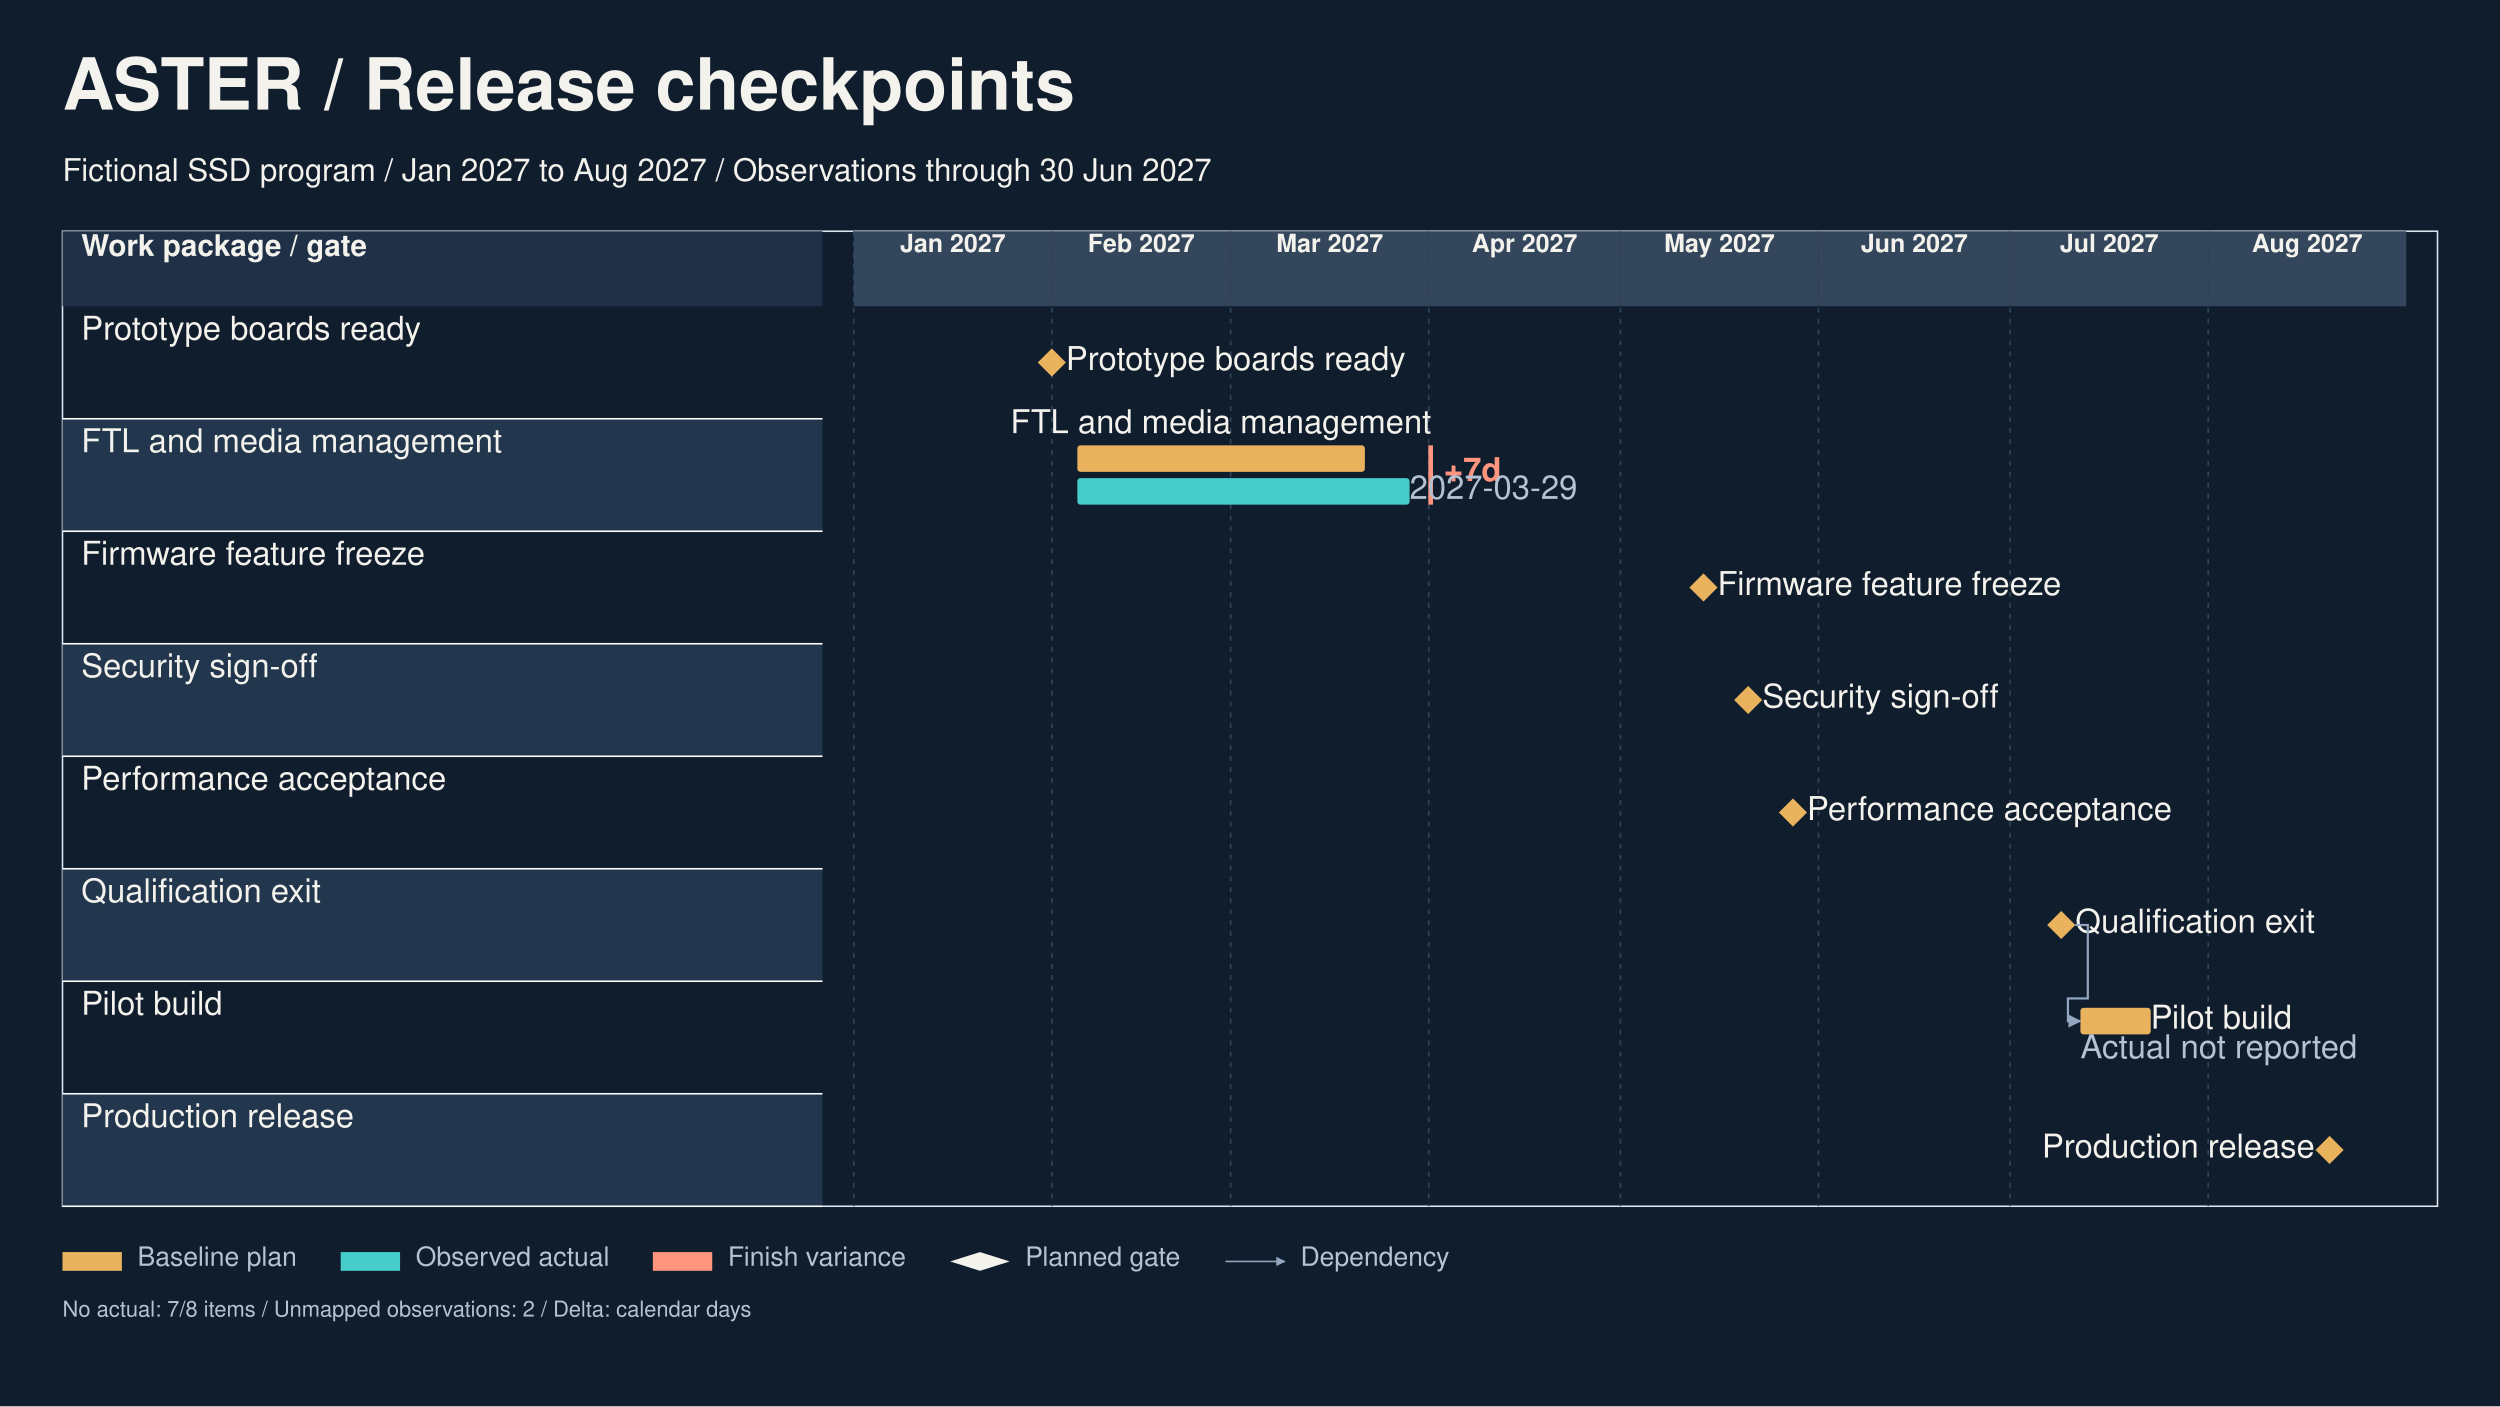
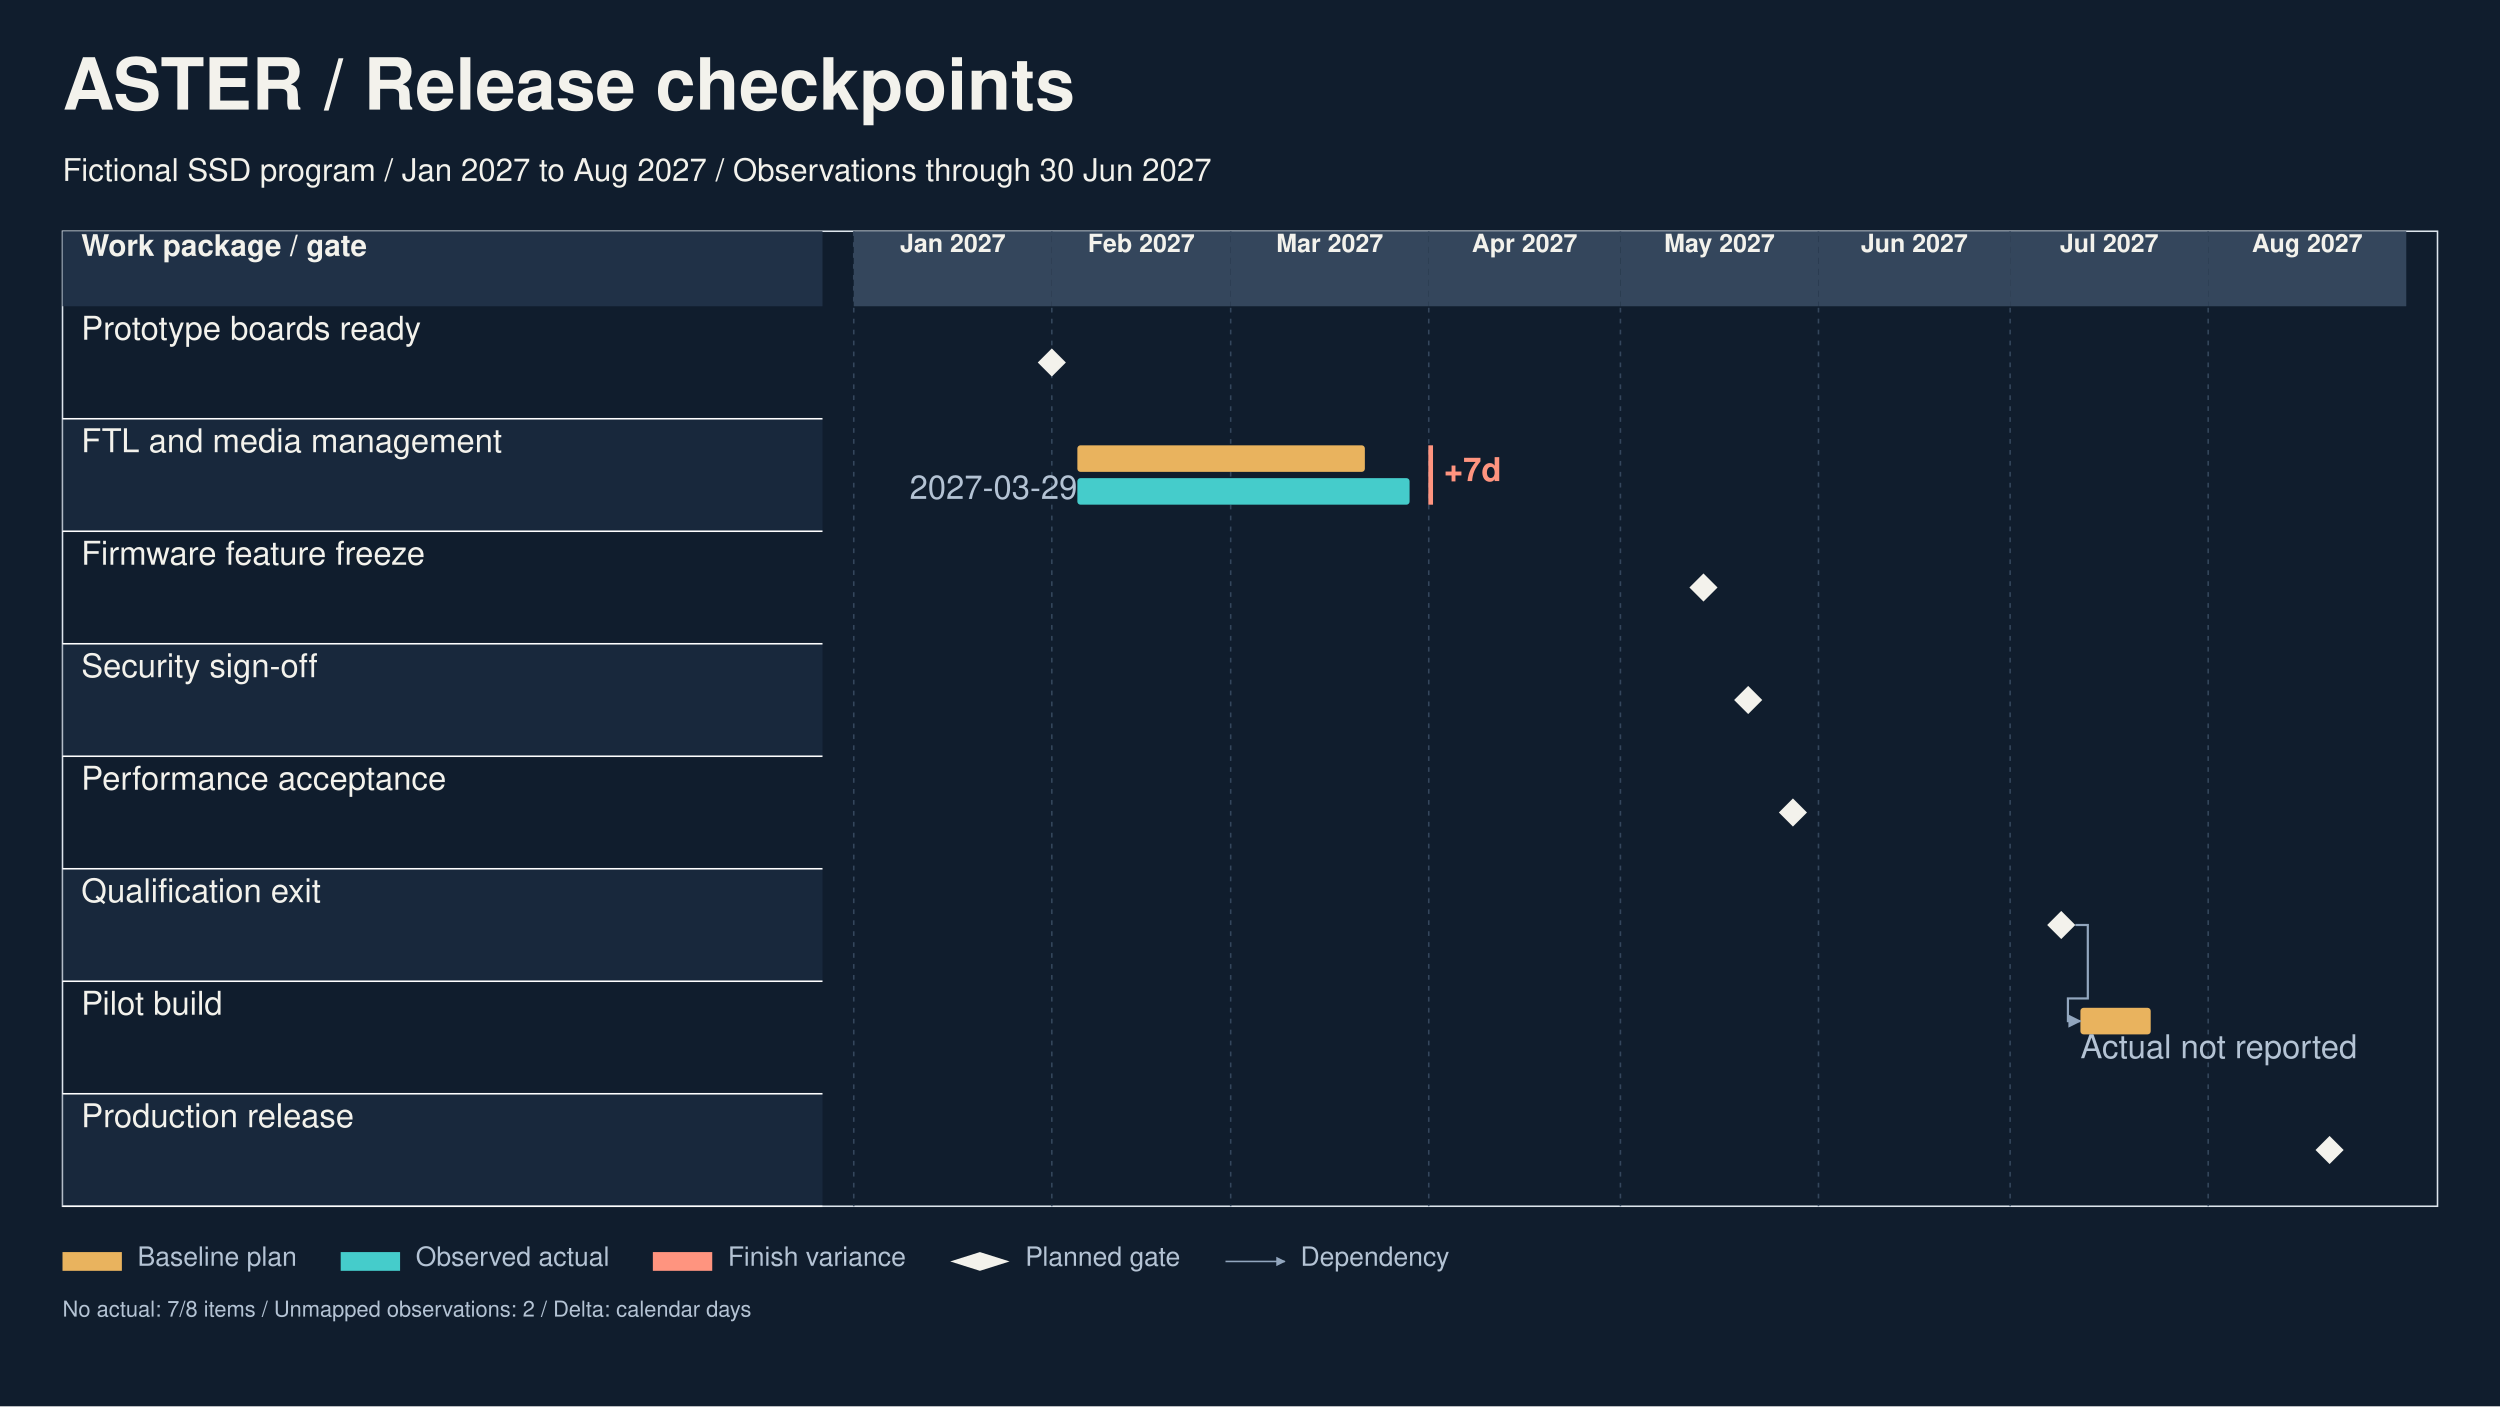
<svg xmlns="http://www.w3.org/2000/svg" width="1600" height="900" viewBox="0 0 1600 900" role="img" aria-labelledby="title desc">
  <defs>
    <marker id="dependency-arrow" markerWidth="6" markerHeight="6" refX="5.5" refY="3.0" orient="auto">
      <path d="M0 0L6 3.0L0 6Z" fill="#92A6BE" />
    </marker>
  </defs>
  <rect width="1600" height="900" fill="#101D2D" />
  <rect data-scene-id="table-timeline:table-frame:table::primitive" data-purpose="table-frame" data-source-ref="table" x="40" y="148" width="1520" height="624" fill="none" stroke="#DDE4EC" stroke-width="1" />
  <rect data-scene-id="table-timeline:table-header-band:table-header::primitive" data-purpose="table-header" data-source-ref="table-header" x="40" y="148" width="486.4" height="48" fill="#203147" stroke="none" />
-   <rect data-scene-id="table-timeline:row-shade:ftl::primitive" data-purpose="row-shade" data-source-ref="ftl" x="40" y="268" width="486.4" height="72" fill="#22364D" stroke="none" />
-   <rect data-scene-id="table-timeline:row-shade:security-exit::primitive" data-purpose="row-shade" data-source-ref="security-exit" x="40" y="412" width="486.4" height="72" fill="#22364D" stroke="none" />
-   <rect data-scene-id="table-timeline:row-shade:qual-exit::primitive" data-purpose="row-shade" data-source-ref="qual-exit" x="40" y="556" width="486.4" height="72" fill="#22364D" stroke="none" />
-   <rect data-scene-id="table-timeline:row-shade:release::primitive" data-purpose="row-shade" data-source-ref="release" x="40" y="700" width="486.4" height="72" fill="#22364D" stroke="none" />
+   <rect data-scene-id="table-timeline:row-shade:ftl::primitive" data-purpose="row-shade" data-source-ref="ftl" x="40" y="268" width="486.4" height="72" fill="#22364D" stroke="none" opacity="0.45" />
+   <rect data-scene-id="table-timeline:row-shade:security-exit::primitive" data-purpose="row-shade" data-source-ref="security-exit" x="40" y="412" width="486.4" height="72" fill="#22364D" stroke="none" opacity="0.45" />
+   <rect data-scene-id="table-timeline:row-shade:qual-exit::primitive" data-purpose="row-shade" data-source-ref="qual-exit" x="40" y="556" width="486.4" height="72" fill="#22364D" stroke="none" opacity="0.45" />
+   <rect data-scene-id="table-timeline:row-shade:release::primitive" data-purpose="row-shade" data-source-ref="release" x="40" y="700" width="486.4" height="72" fill="#22364D" stroke="none" opacity="0.45" />
  <path data-scene-id="table-timeline:table-row-rule:board::primitive" data-purpose="table-row" data-source-ref="board" d="M40 268L526.4 268" stroke="#FFFFFF" stroke-width="1" fill="none" />
  <path data-scene-id="table-timeline:table-row-rule:ftl::primitive" data-purpose="table-row" data-source-ref="ftl" d="M40 340L526.4 340" stroke="#FFFFFF" stroke-width="1" fill="none" />
  <path data-scene-id="table-timeline:table-row-rule:fw-freeze::primitive" data-purpose="table-row" data-source-ref="fw-freeze" d="M40 412L526.4 412" stroke="#FFFFFF" stroke-width="1" fill="none" />
  <path data-scene-id="table-timeline:table-row-rule:security-exit::primitive" data-purpose="table-row" data-source-ref="security-exit" d="M40 484L526.4 484" stroke="#FFFFFF" stroke-width="1" fill="none" />
  <path data-scene-id="table-timeline:table-row-rule:perf-exit::primitive" data-purpose="table-row" data-source-ref="perf-exit" d="M40 556L526.4 556" stroke="#FFFFFF" stroke-width="1" fill="none" />
  <path data-scene-id="table-timeline:table-row-rule:qual-exit::primitive" data-purpose="table-row" data-source-ref="qual-exit" d="M40 628L526.4 628" stroke="#FFFFFF" stroke-width="1" fill="none" />
  <path data-scene-id="table-timeline:table-row-rule:pilot::primitive" data-purpose="table-row" data-source-ref="pilot" d="M40 700L526.4 700" stroke="#FFFFFF" stroke-width="1" fill="none" />
  <path data-scene-id="table-timeline:table-row-rule:release::primitive" data-purpose="table-row" data-source-ref="release" d="M40 772L526.4 772" stroke="#FFFFFF" stroke-width="1" fill="none" />
  <rect data-scene-id="table-timeline:axis-band:axis:month:0:axis:primitive" data-purpose="axis-band" data-source-ref="axis:month:0" x="546.4" y="148" width="126.76" height="48" fill="#34465C" stroke="none" />
  <rect data-scene-id="table-timeline:axis-band:axis:month:1:axis:primitive" data-purpose="axis-band" data-source-ref="axis:month:1" x="673.16" y="148" width="114.49" height="48" fill="#34465C" stroke="none" />
  <rect data-scene-id="table-timeline:axis-band:axis:month:2:axis:primitive" data-purpose="axis-band" data-source-ref="axis:month:2" x="787.64" y="148" width="126.76" height="48" fill="#34465C" stroke="none" />
  <rect data-scene-id="table-timeline:axis-band:axis:month:3:axis:primitive" data-purpose="axis-band" data-source-ref="axis:month:3" x="914.4" y="148" width="122.67" height="48" fill="#34465C" stroke="none" />
  <rect data-scene-id="table-timeline:axis-band:axis:month:4:axis:primitive" data-purpose="axis-band" data-source-ref="axis:month:4" x="1037.07" y="148" width="126.76" height="48" fill="#34465C" stroke="none" />
  <rect data-scene-id="table-timeline:axis-band:axis:month:5:axis:primitive" data-purpose="axis-band" data-source-ref="axis:month:5" x="1163.82" y="148" width="122.67" height="48" fill="#34465C" stroke="none" />
  <rect data-scene-id="table-timeline:axis-band:axis:month:6:axis:primitive" data-purpose="axis-band" data-source-ref="axis:month:6" x="1286.49" y="148" width="126.76" height="48" fill="#34465C" stroke="none" />
  <rect data-scene-id="table-timeline:axis-band:axis:month:7:axis:primitive" data-purpose="axis-band" data-source-ref="axis:month:7" x="1413.24" y="148" width="126.76" height="48" fill="#34465C" stroke="none" />
  <path data-scene-id="table-timeline:tick:tick:month:0:axis:primitive" data-purpose="axis-major" data-source-ref="tick:month:0" d="M546.4 148L546.4 772" stroke="#34465C" stroke-width="1" stroke-dasharray="3 4" fill="none" />
  <path data-scene-id="table-timeline:tick:tick:month:1:axis:primitive" data-purpose="axis-major" data-source-ref="tick:month:1" d="M673.16 148L673.16 772" stroke="#34465C" stroke-width="1" stroke-dasharray="3 4" fill="none" />
  <path data-scene-id="table-timeline:tick:tick:month:2:axis:primitive" data-purpose="axis-major" data-source-ref="tick:month:2" d="M787.64 148L787.64 772" stroke="#34465C" stroke-width="1" stroke-dasharray="3 4" fill="none" />
  <path data-scene-id="table-timeline:tick:tick:month:3:axis:primitive" data-purpose="axis-major" data-source-ref="tick:month:3" d="M914.4 148L914.4 772" stroke="#34465C" stroke-width="1" stroke-dasharray="3 4" fill="none" />
  <path data-scene-id="table-timeline:tick:tick:month:4:axis:primitive" data-purpose="axis-major" data-source-ref="tick:month:4" d="M1037.07 148L1037.07 772" stroke="#34465C" stroke-width="1" stroke-dasharray="3 4" fill="none" />
  <path data-scene-id="table-timeline:tick:tick:month:5:axis:primitive" data-purpose="axis-major" data-source-ref="tick:month:5" d="M1163.82 148L1163.82 772" stroke="#34465C" stroke-width="1" stroke-dasharray="3 4" fill="none" />
  <path data-scene-id="table-timeline:tick:tick:month:6:axis:primitive" data-purpose="axis-major" data-source-ref="tick:month:6" d="M1286.49 148L1286.49 772" stroke="#34465C" stroke-width="1" stroke-dasharray="3 4" fill="none" />
  <path data-scene-id="table-timeline:tick:tick:month:7:axis:primitive" data-purpose="axis-major" data-source-ref="tick:month:7" d="M1413.24 148L1413.24 772" stroke="#34465C" stroke-width="1" stroke-dasharray="3 4" fill="none" />
-   <path data-scene-id="table-timeline:comparison-mark:board:planned:primitive" data-purpose="planned" data-source-ref="board" data-lane-group-id="" data-stack="0" data-lane-offset="27" d="M673.16 223L682.16 232L673.16 241L664.16 232Z" fill="#E9B35E" opacity="1" />
+   <path data-scene-id="table-timeline:comparison-mark:board:planned:primitive" data-purpose="milestone" data-source-ref="board" data-lane-group-id="" data-stack="0" data-lane-offset="27" d="M673.16 223L682.16 232L673.16 241L664.16 232Z" fill="#F3F2EC" opacity="1" />
  <rect data-scene-id="table-timeline:comparison-mark:ftl:planned:primitive" data-purpose="planned" data-source-ref="ftl" data-lane-group-id="" data-stack="0" data-lane-offset="89" x="689.51" y="285" width="184" height="17" fill="#E9B35E" stroke="none" opacity="1" rx="2" ry="2" />
  <rect data-scene-id="table-timeline:comparison-mark:ftl:actual:primitive" data-purpose="actual" data-source-ref="ftl" data-lane-group-id="" data-stack="0" data-lane-offset="110" x="689.51" y="306" width="212.62" height="17" fill="#45CCCB" stroke="none" opacity="1" rx="2" ry="2" />
-   <path data-scene-id="table-timeline:comparison-mark:fw-freeze:planned:primitive" data-purpose="planned" data-source-ref="fw-freeze" data-lane-group-id="" data-stack="0" data-lane-offset="171" d="M1090.22 367L1099.22 376L1090.22 385L1081.22 376Z" fill="#E9B35E" opacity="1" />
-   <path data-scene-id="table-timeline:comparison-mark:security-exit:planned:primitive" data-purpose="planned" data-source-ref="security-exit" data-lane-group-id="" data-stack="0" data-lane-offset="243" d="M1118.84 439L1127.84 448L1118.84 457L1109.84 448Z" fill="#E9B35E" opacity="1" />
-   <path data-scene-id="table-timeline:comparison-mark:perf-exit:planned:primitive" data-purpose="planned" data-source-ref="perf-exit" data-lane-group-id="" data-stack="0" data-lane-offset="315" d="M1147.47 511L1156.47 520L1147.47 529L1138.47 520Z" fill="#E9B35E" opacity="1" />
-   <path data-scene-id="table-timeline:comparison-mark:qual-exit:planned:primitive" data-purpose="planned" data-source-ref="qual-exit" data-lane-group-id="" data-stack="0" data-lane-offset="387" d="M1319.2 583L1328.2 592L1319.2 601L1310.2 592Z" fill="#E9B35E" opacity="1" />
+   <path data-scene-id="table-timeline:comparison-mark:fw-freeze:planned:primitive" data-purpose="milestone" data-source-ref="fw-freeze" data-lane-group-id="" data-stack="0" data-lane-offset="171" d="M1090.22 367L1099.22 376L1090.22 385L1081.22 376Z" fill="#F3F2EC" opacity="1" />
+   <path data-scene-id="table-timeline:comparison-mark:security-exit:planned:primitive" data-purpose="milestone" data-source-ref="security-exit" data-lane-group-id="" data-stack="0" data-lane-offset="243" d="M1118.84 439L1127.84 448L1118.84 457L1109.84 448Z" fill="#F3F2EC" opacity="1" />
+   <path data-scene-id="table-timeline:comparison-mark:perf-exit:planned:primitive" data-purpose="milestone" data-source-ref="perf-exit" data-lane-group-id="" data-stack="0" data-lane-offset="315" d="M1147.47 511L1156.47 520L1147.47 529L1138.47 520Z" fill="#F3F2EC" opacity="1" />
+   <path data-scene-id="table-timeline:comparison-mark:qual-exit:planned:primitive" data-purpose="milestone" data-source-ref="qual-exit" data-lane-group-id="" data-stack="0" data-lane-offset="387" d="M1319.2 583L1328.2 592L1319.2 601L1310.2 592Z" fill="#F3F2EC" opacity="1" />
  <rect data-scene-id="table-timeline:comparison-mark:pilot:planned:primitive" data-purpose="planned" data-source-ref="pilot" data-lane-group-id="" data-stack="0" data-lane-offset="449" x="1331.47" y="645" width="44.98" height="17" fill="#E9B35E" stroke="none" opacity="1" rx="2" ry="2" />
-   <path data-scene-id="table-timeline:comparison-mark:release:planned:primitive" data-purpose="planned" data-source-ref="release" data-lane-group-id="" data-stack="0" data-lane-offset="531" d="M1490.93 727L1499.93 736L1490.93 745L1481.93 736Z" fill="#E9B35E" opacity="1" />
+   <path data-scene-id="table-timeline:comparison-mark:release:planned:primitive" data-purpose="milestone" data-source-ref="release" data-lane-group-id="" data-stack="0" data-lane-offset="531" d="M1490.93 727L1499.93 736L1490.93 745L1481.93 736Z" fill="#F3F2EC" opacity="1" />
  <text data-scene-id="table-timeline:table-column-label:Work package / gate::primitive" data-purpose="table-header" data-source-ref="Work package / gate" x="52" y="163.75" font-family="Nimbus Sans, Arial, sans-serif" font-size="19" font-weight="700" letter-spacing="0" fill="#F3F2EC" text-anchor="start">Work package / gate</text>
  <text data-scene-id="table-timeline:table-cell:board:Work package / gate::primitive" data-purpose="table-cell" data-source-ref="board:Work package / gate" x="52" y="217.41" font-family="Nimbus Sans, Arial, sans-serif" font-size="21" font-weight="400" letter-spacing="0" fill="#F3F2EC" text-anchor="start">Prototype boards ready</text>
  <text data-scene-id="table-timeline:table-cell:ftl:Work package / gate::primitive" data-purpose="table-cell" data-source-ref="ftl:Work package / gate" x="52" y="289.41" font-family="Nimbus Sans, Arial, sans-serif" font-size="21" font-weight="400" letter-spacing="0" fill="#F3F2EC" text-anchor="start">FTL and media management</text>
  <text data-scene-id="table-timeline:table-cell:fw-freeze:Work package / gate::primitive" data-purpose="table-cell" data-source-ref="fw-freeze:Work package / gate" x="52" y="361.41" font-family="Nimbus Sans, Arial, sans-serif" font-size="21" font-weight="400" letter-spacing="0" fill="#F3F2EC" text-anchor="start">Firmware feature freeze</text>
  <text data-scene-id="table-timeline:table-cell:security-exit:Work package / gate::primitive" data-purpose="table-cell" data-source-ref="security-exit:Work package / gate" x="52" y="433.41" font-family="Nimbus Sans, Arial, sans-serif" font-size="21" font-weight="400" letter-spacing="0" fill="#F3F2EC" text-anchor="start">Security sign-off</text>
  <text data-scene-id="table-timeline:table-cell:perf-exit:Work package / gate::primitive" data-purpose="table-cell" data-source-ref="perf-exit:Work package / gate" x="52" y="505.41" font-family="Nimbus Sans, Arial, sans-serif" font-size="21" font-weight="400" letter-spacing="0" fill="#F3F2EC" text-anchor="start">Performance acceptance</text>
  <text data-scene-id="table-timeline:table-cell:qual-exit:Work package / gate::primitive" data-purpose="table-cell" data-source-ref="qual-exit:Work package / gate" x="52" y="577.41" font-family="Nimbus Sans, Arial, sans-serif" font-size="21" font-weight="400" letter-spacing="0" fill="#F3F2EC" text-anchor="start">Qualification exit</text>
  <text data-scene-id="table-timeline:table-cell:pilot:Work package / gate::primitive" data-purpose="table-cell" data-source-ref="pilot:Work package / gate" x="52" y="649.41" font-family="Nimbus Sans, Arial, sans-serif" font-size="21" font-weight="400" letter-spacing="0" fill="#F3F2EC" text-anchor="start">Pilot build</text>
  <text data-scene-id="table-timeline:table-cell:release:Work package / gate::primitive" data-purpose="table-cell" data-source-ref="release:Work package / gate" x="52" y="721.41" font-family="Nimbus Sans, Arial, sans-serif" font-size="21" font-weight="400" letter-spacing="0" fill="#F3F2EC" text-anchor="start">Production release</text>
  <text data-scene-id="table-timeline:axis-label:axis:month:0:axis:primitive" data-purpose="axis-band" data-source-ref="axis:month:0" x="609.78" y="161.26" font-family="Nimbus Sans, Arial, sans-serif" font-size="16" font-weight="700" letter-spacing="0" fill="#F3F2EC" text-anchor="middle">Jan 2027</text>
  <text data-scene-id="table-timeline:axis-label:axis:month:1:axis:primitive" data-purpose="axis-band" data-source-ref="axis:month:1" x="730.4" y="161.26" font-family="Nimbus Sans, Arial, sans-serif" font-size="16" font-weight="700" letter-spacing="0" fill="#F3F2EC" text-anchor="middle">Feb 2027</text>
  <text data-scene-id="table-timeline:axis-label:axis:month:2:axis:primitive" data-purpose="axis-band" data-source-ref="axis:month:2" x="851.02" y="161.26" font-family="Nimbus Sans, Arial, sans-serif" font-size="16" font-weight="700" letter-spacing="0" fill="#F3F2EC" text-anchor="middle">Mar 2027</text>
  <text data-scene-id="table-timeline:axis-label:axis:month:3:axis:primitive" data-purpose="axis-band" data-source-ref="axis:month:3" x="975.73" y="161.26" font-family="Nimbus Sans, Arial, sans-serif" font-size="16" font-weight="700" letter-spacing="0" fill="#F3F2EC" text-anchor="middle">Apr 2027</text>
  <text data-scene-id="table-timeline:axis-label:axis:month:4:axis:primitive" data-purpose="axis-band" data-source-ref="axis:month:4" x="1100.44" y="161.26" font-family="Nimbus Sans, Arial, sans-serif" font-size="16" font-weight="700" letter-spacing="0" fill="#F3F2EC" text-anchor="middle">May 2027</text>
  <text data-scene-id="table-timeline:axis-label:axis:month:5:axis:primitive" data-purpose="axis-band" data-source-ref="axis:month:5" x="1225.16" y="161.26" font-family="Nimbus Sans, Arial, sans-serif" font-size="16" font-weight="700" letter-spacing="0" fill="#F3F2EC" text-anchor="middle">Jun 2027</text>
  <text data-scene-id="table-timeline:axis-label:axis:month:6:axis:primitive" data-purpose="axis-band" data-source-ref="axis:month:6" x="1349.87" y="161.26" font-family="Nimbus Sans, Arial, sans-serif" font-size="16" font-weight="700" letter-spacing="0" fill="#F3F2EC" text-anchor="middle">Jul 2027</text>
  <text data-scene-id="table-timeline:axis-label:axis:month:7:axis:primitive" data-purpose="axis-band" data-source-ref="axis:month:7" x="1476.62" y="161.26" font-family="Nimbus Sans, Arial, sans-serif" font-size="16" font-weight="700" letter-spacing="0" fill="#F3F2EC" text-anchor="middle">Aug 2027</text>
-   <text data-scene-id="table-timeline:item-label:board:planned:primitive" data-purpose="item-label" data-source-ref="board" x="682.16" y="236.81" font-family="Nimbus Sans, Arial, sans-serif" font-size="21" font-weight="400" letter-spacing="0" fill="#F3F2EC" text-anchor="start">Prototype boards ready</text>
-   <text data-scene-id="table-timeline:item-label:ftl:planned:primitive" data-purpose="item-label" data-source-ref="ftl" x="646.7" y="277.21" font-family="Nimbus Sans, Arial, sans-serif" font-size="21" font-weight="400" letter-spacing="0" fill="#F3F2EC" text-anchor="start">FTL and media management</text>
-   <text data-scene-id="table-timeline:item-label:fw-freeze:planned:primitive" data-purpose="item-label" data-source-ref="fw-freeze" x="1099.22" y="380.81" font-family="Nimbus Sans, Arial, sans-serif" font-size="21" font-weight="400" letter-spacing="0" fill="#F3F2EC" text-anchor="start">Firmware feature freeze</text>
-   <text data-scene-id="table-timeline:item-label:security-exit:planned:primitive" data-purpose="item-label" data-source-ref="security-exit" x="1127.84" y="452.81" font-family="Nimbus Sans, Arial, sans-serif" font-size="21" font-weight="400" letter-spacing="0" fill="#F3F2EC" text-anchor="start">Security sign-off</text>
-   <text data-scene-id="table-timeline:item-label:perf-exit:planned:primitive" data-purpose="item-label" data-source-ref="perf-exit" x="1156.47" y="524.81" font-family="Nimbus Sans, Arial, sans-serif" font-size="21" font-weight="400" letter-spacing="0" fill="#F3F2EC" text-anchor="start">Performance acceptance</text>
-   <text data-scene-id="table-timeline:item-label:qual-exit:planned:primitive" data-purpose="item-label" data-source-ref="qual-exit" x="1328.2" y="596.81" font-family="Nimbus Sans, Arial, sans-serif" font-size="21" font-weight="400" letter-spacing="0" fill="#F3F2EC" text-anchor="start">Qualification exit</text>
-   <text data-scene-id="table-timeline:item-label:pilot:planned:primitive" data-purpose="item-label" data-source-ref="pilot" x="1376.44" y="658.31" font-family="Nimbus Sans, Arial, sans-serif" font-size="21" font-weight="400" letter-spacing="0" fill="#F3F2EC" text-anchor="start">Pilot build</text>
-   <text data-scene-id="table-timeline:item-label:release:planned:primitive" data-purpose="item-label" data-source-ref="release" x="1306.86" y="740.81" font-family="Nimbus Sans, Arial, sans-serif" font-size="21" font-weight="400" letter-spacing="0" fill="#F3F2EC" text-anchor="start">Production release</text>
  <text data-scene-id="table-timeline:title-text:project::primitive" data-purpose="heading" data-source-ref="project" x="40" y="70.13" font-family="Nimbus Sans, Arial, sans-serif" font-size="46" font-weight="700" letter-spacing="0" fill="#F3F2EC" text-anchor="start">ASTER / Release checkpoints</text>
  <text data-scene-id="table-timeline:subtitle-text:view:window::primitive" data-purpose="subtitle" data-source-ref="view:window" x="40" y="115.78" font-family="Nimbus Sans, Arial, sans-serif" font-size="20" font-weight="400" letter-spacing="0" fill="#F3F2EC" text-anchor="start">Fictional SSD program / Jan 2027 to Aug 2027 / Observations through 30 Jun 2027</text>
  <path data-scene-id="table-timeline:dependency-connector:qual-pilot:dependency:primitive" data-purpose="routed-connector" data-source-ref="qual-pilot" d="M1328.2 592L1336.2 592L1336.2 639L1323.47 639L1323.47 653.5L1331.47 653.5" stroke="#92A6BE" stroke-width="1.4" fill="none" marker-end="url(#dependency-arrow)" data-from-port-id="table-timeline:comparison-mark:qual-exit:planned:at" data-from-endpoint="at" data-to-port-id="table-timeline:comparison-mark:pilot:planned:start" data-to-endpoint="start" />
  <rect data-scene-id="table-timeline:legend-swatch:planned:planned:primitive" data-purpose="legend-swatch" data-source-ref="planned" x="40" y="801.33" width="38" height="12" fill="#E9B35E" stroke="none" />
  <rect data-scene-id="table-timeline:legend-swatch:actual:actual:primitive" data-purpose="legend-swatch" data-source-ref="actual" x="218.05" y="801.33" width="38" height="12" fill="#45CCCB" stroke="none" />
  <rect data-scene-id="table-timeline:legend-swatch:variance:variance:primitive" data-purpose="legend-swatch" data-source-ref="variance" x="417.83" y="801.33" width="38" height="12" fill="#FF947F" stroke="none" />
  <path data-scene-id="table-timeline:legend-swatch:milestone:milestone:primitive" data-purpose="legend-swatch" data-source-ref="milestone" d="M627.14 801.33L646.14 807.33L627.14 813.33L608.14 807.33Z" fill="#F3F2EC" />
  <path data-scene-id="table-timeline:legend-swatch:dependency:dependency:primitive" data-purpose="legend-swatch" data-source-ref="dependency" d="M784.32 807.33L822.32 807.33" stroke="#92A6BE" fill="none" marker-end="url(#dependency-arrow)" />
  <text data-scene-id="table-timeline:legend-label:planned:planned:primitive" data-purpose="legend-label" data-source-ref="planned" x="88" y="810.09" font-family="Nimbus Sans, Arial, sans-serif" font-size="17" font-weight="400" letter-spacing="0" fill="#B4C3D4" text-anchor="start">Baseline plan</text>
  <text data-scene-id="table-timeline:legend-label:actual:actual:primitive" data-purpose="legend-label" data-source-ref="actual" x="266.05" y="810.09" font-family="Nimbus Sans, Arial, sans-serif" font-size="17" font-weight="400" letter-spacing="0" fill="#B4C3D4" text-anchor="start">Observed actual</text>
  <text data-scene-id="table-timeline:legend-label:variance:variance:primitive" data-purpose="legend-label" data-source-ref="variance" x="465.83" y="810.09" font-family="Nimbus Sans, Arial, sans-serif" font-size="17" font-weight="400" letter-spacing="0" fill="#B4C3D4" text-anchor="start">Finish variance</text>
  <text data-scene-id="table-timeline:legend-label:milestone:milestone:primitive" data-purpose="legend-label" data-source-ref="milestone" x="656.14" y="810.09" font-family="Nimbus Sans, Arial, sans-serif" font-size="17" font-weight="400" letter-spacing="0" fill="#B4C3D4" text-anchor="start">Planned gate</text>
  <text data-scene-id="table-timeline:legend-label:dependency:dependency:primitive" data-purpose="legend-label" data-source-ref="dependency" x="832.32" y="810.09" font-family="Nimbus Sans, Arial, sans-serif" font-size="17" font-weight="400" letter-spacing="0" fill="#B4C3D4" text-anchor="start">Dependency</text>
  <text data-scene-id="table-timeline:coverage-text:coverage::primitive" data-purpose="data-coverage" data-source-ref="coverage" x="40" y="842.61" font-family="Nimbus Sans, Arial, sans-serif" font-size="14" font-weight="400" letter-spacing="0" fill="#B4C3D4" text-anchor="start">No actual: 7/8 items / Unmapped observations: 2 / Delta: calendar days</text>
  <rect data-scene-id="table-timeline:variance-marker:ftl:finish-delta:primitive" data-purpose="variance-marker" data-source-ref="ftl" data-lane-group-id="" data-stack="0" x="914.13" y="285" width="3" height="38" fill="#FF947F" stroke="none" />
  <text data-scene-id="table-timeline:variance-label:ftl:finish-delta:primitive" data-purpose="variance-label" data-source-ref="ftl" x="924.13" y="307.89" font-family="Nimbus Sans, Arial, sans-serif" font-size="21" font-weight="700" letter-spacing="0" fill="#FF947F" text-anchor="start">+7d</text>
  <text data-scene-id="table-timeline:missing-actual-label:pilot:missing-actual:primitive" data-purpose="missing-actual-label" data-source-ref="pilot" x="1331.47" y="677.25" font-family="Nimbus Sans, Arial, sans-serif" font-size="21" font-weight="400" letter-spacing="0" fill="#B4C3D4" text-anchor="start">Actual not reported</text>
-   <text data-scene-id="table-timeline:actual-date-label:ftl:actual:primitive" data-purpose="actual-date-label" data-source-ref="ftl" x="902.13" y="319.31" font-family="Nimbus Sans, Arial, sans-serif" font-size="21" font-weight="400" letter-spacing="0" fill="#B4C3D4" text-anchor="start">2027-03-29</text>
+   <text data-scene-id="table-timeline:actual-date-label:ftl:actual:primitive" data-purpose="actual-date-label" data-source-ref="ftl" x="582.12" y="319.31" font-family="Nimbus Sans, Arial, sans-serif" font-size="21" font-weight="400" letter-spacing="0" fill="#B4C3D4" text-anchor="start">2027-03-29</text>
</svg>
